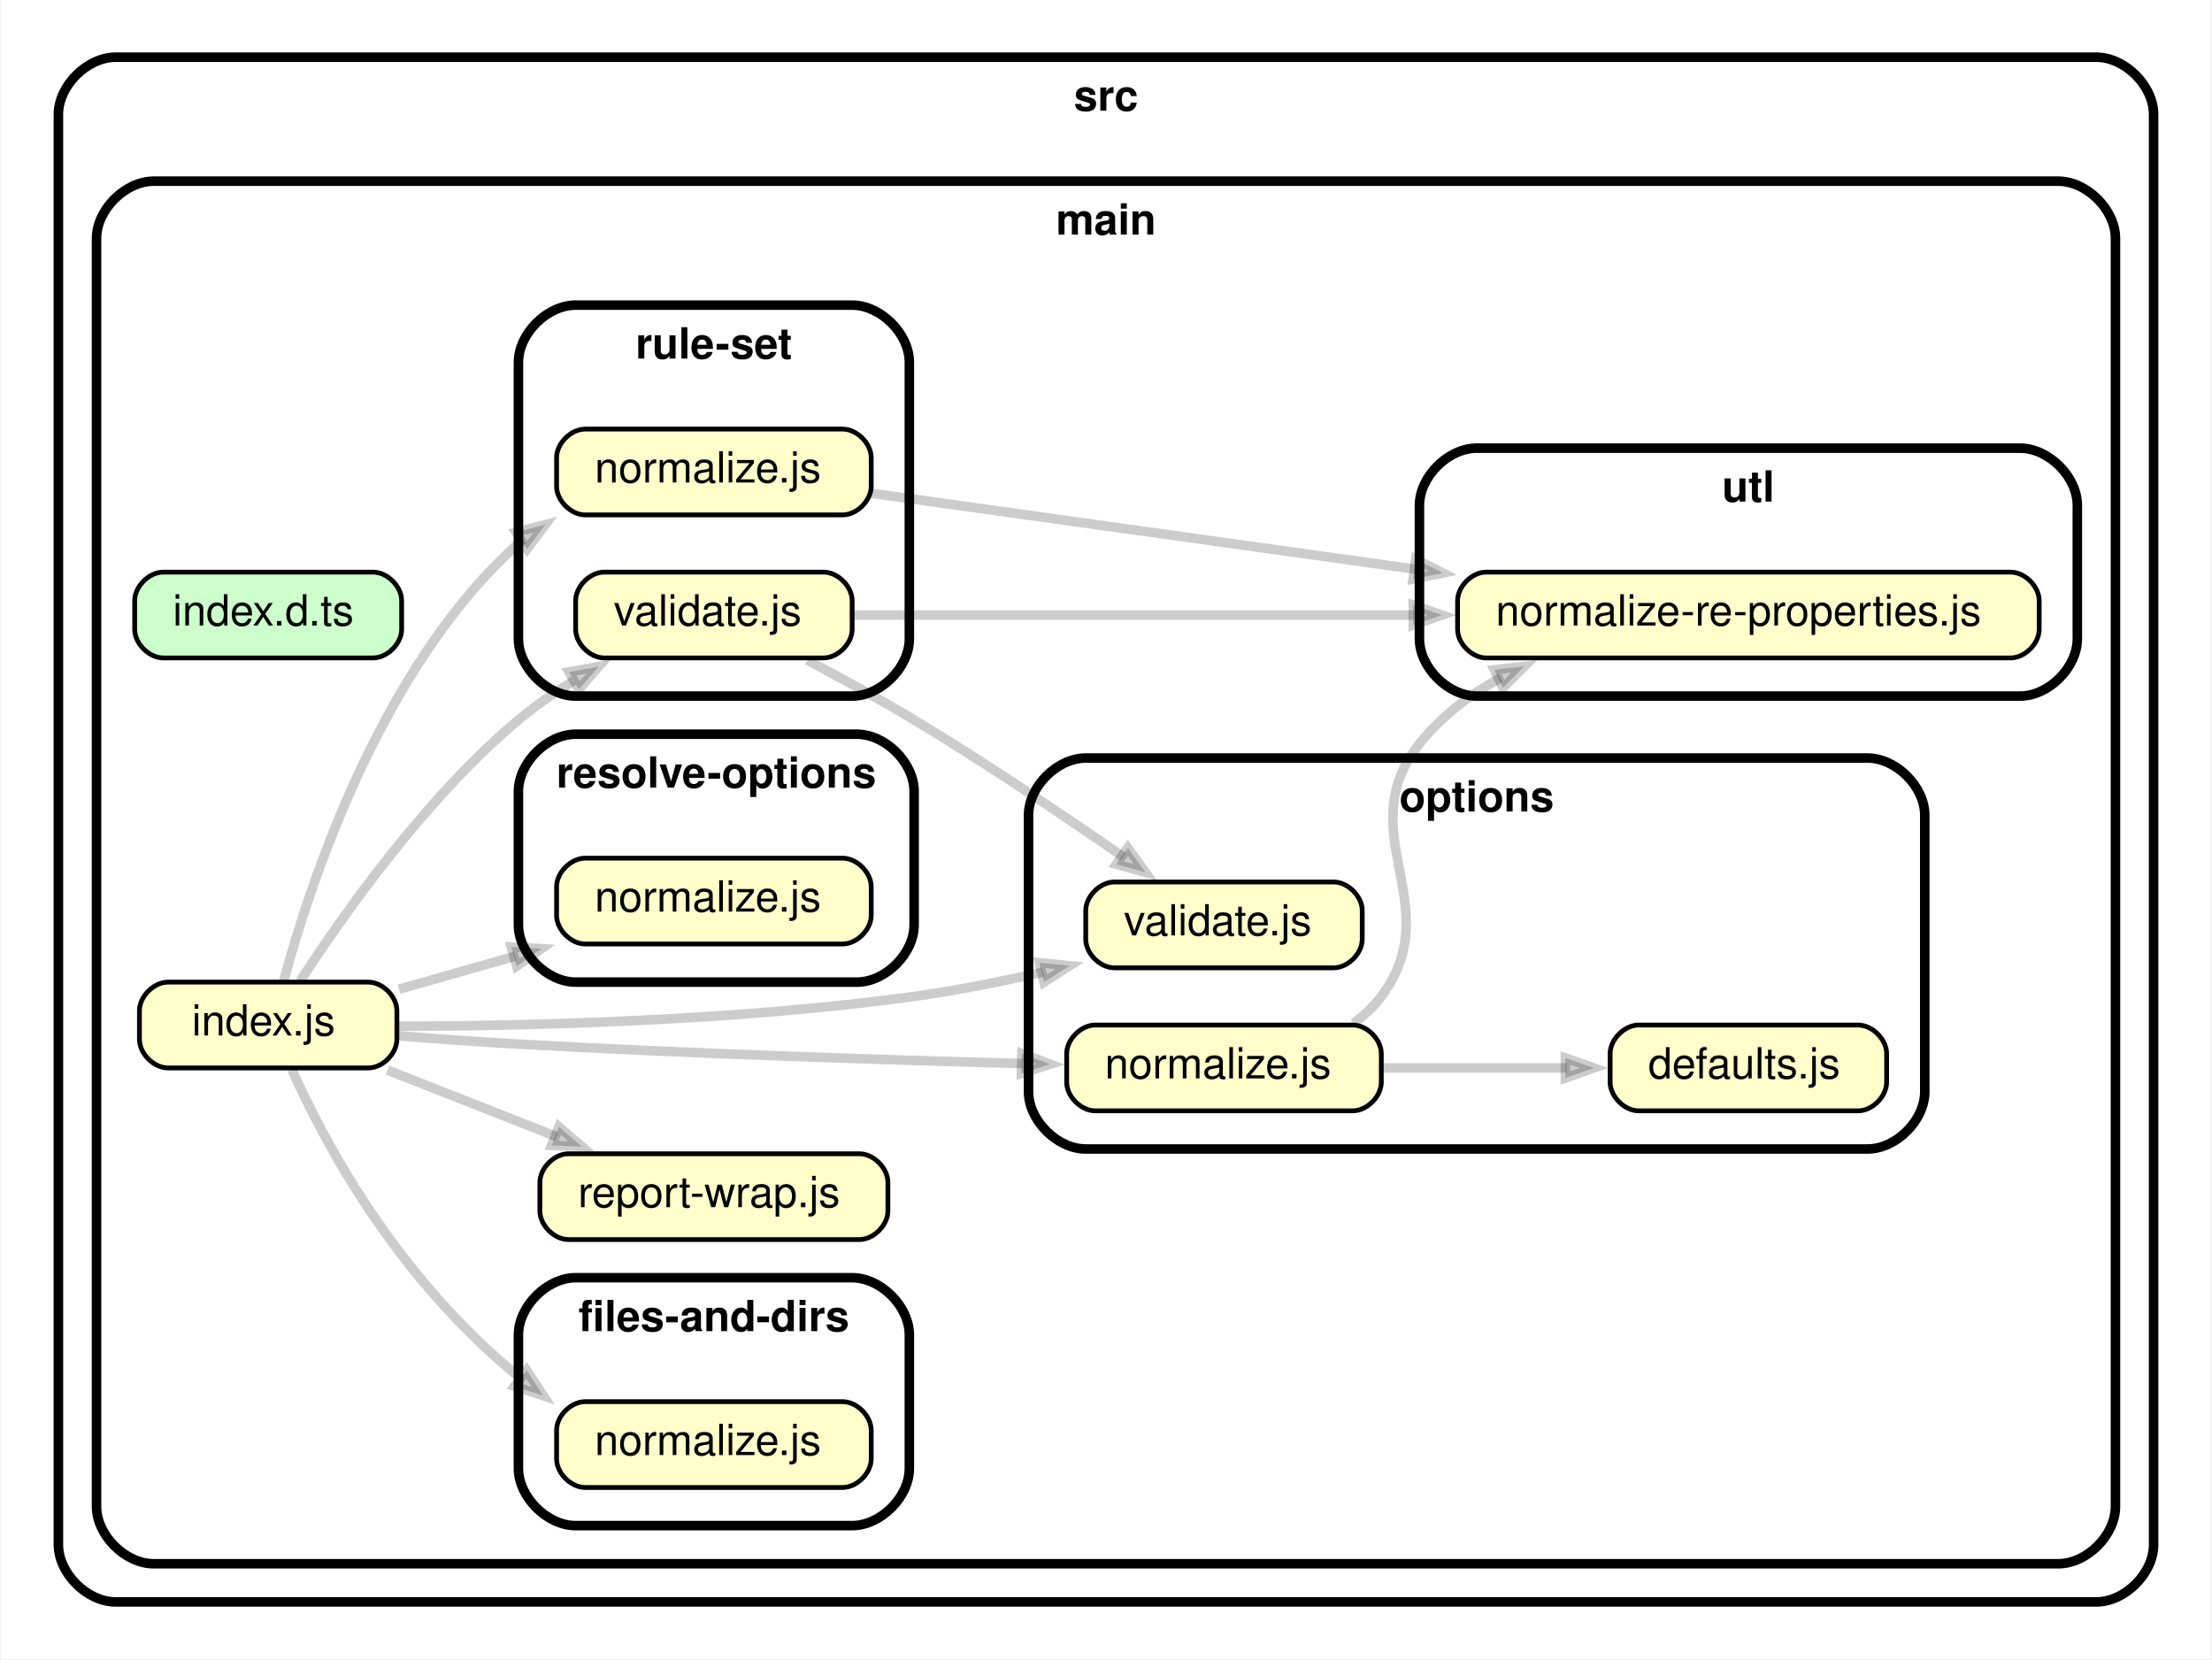
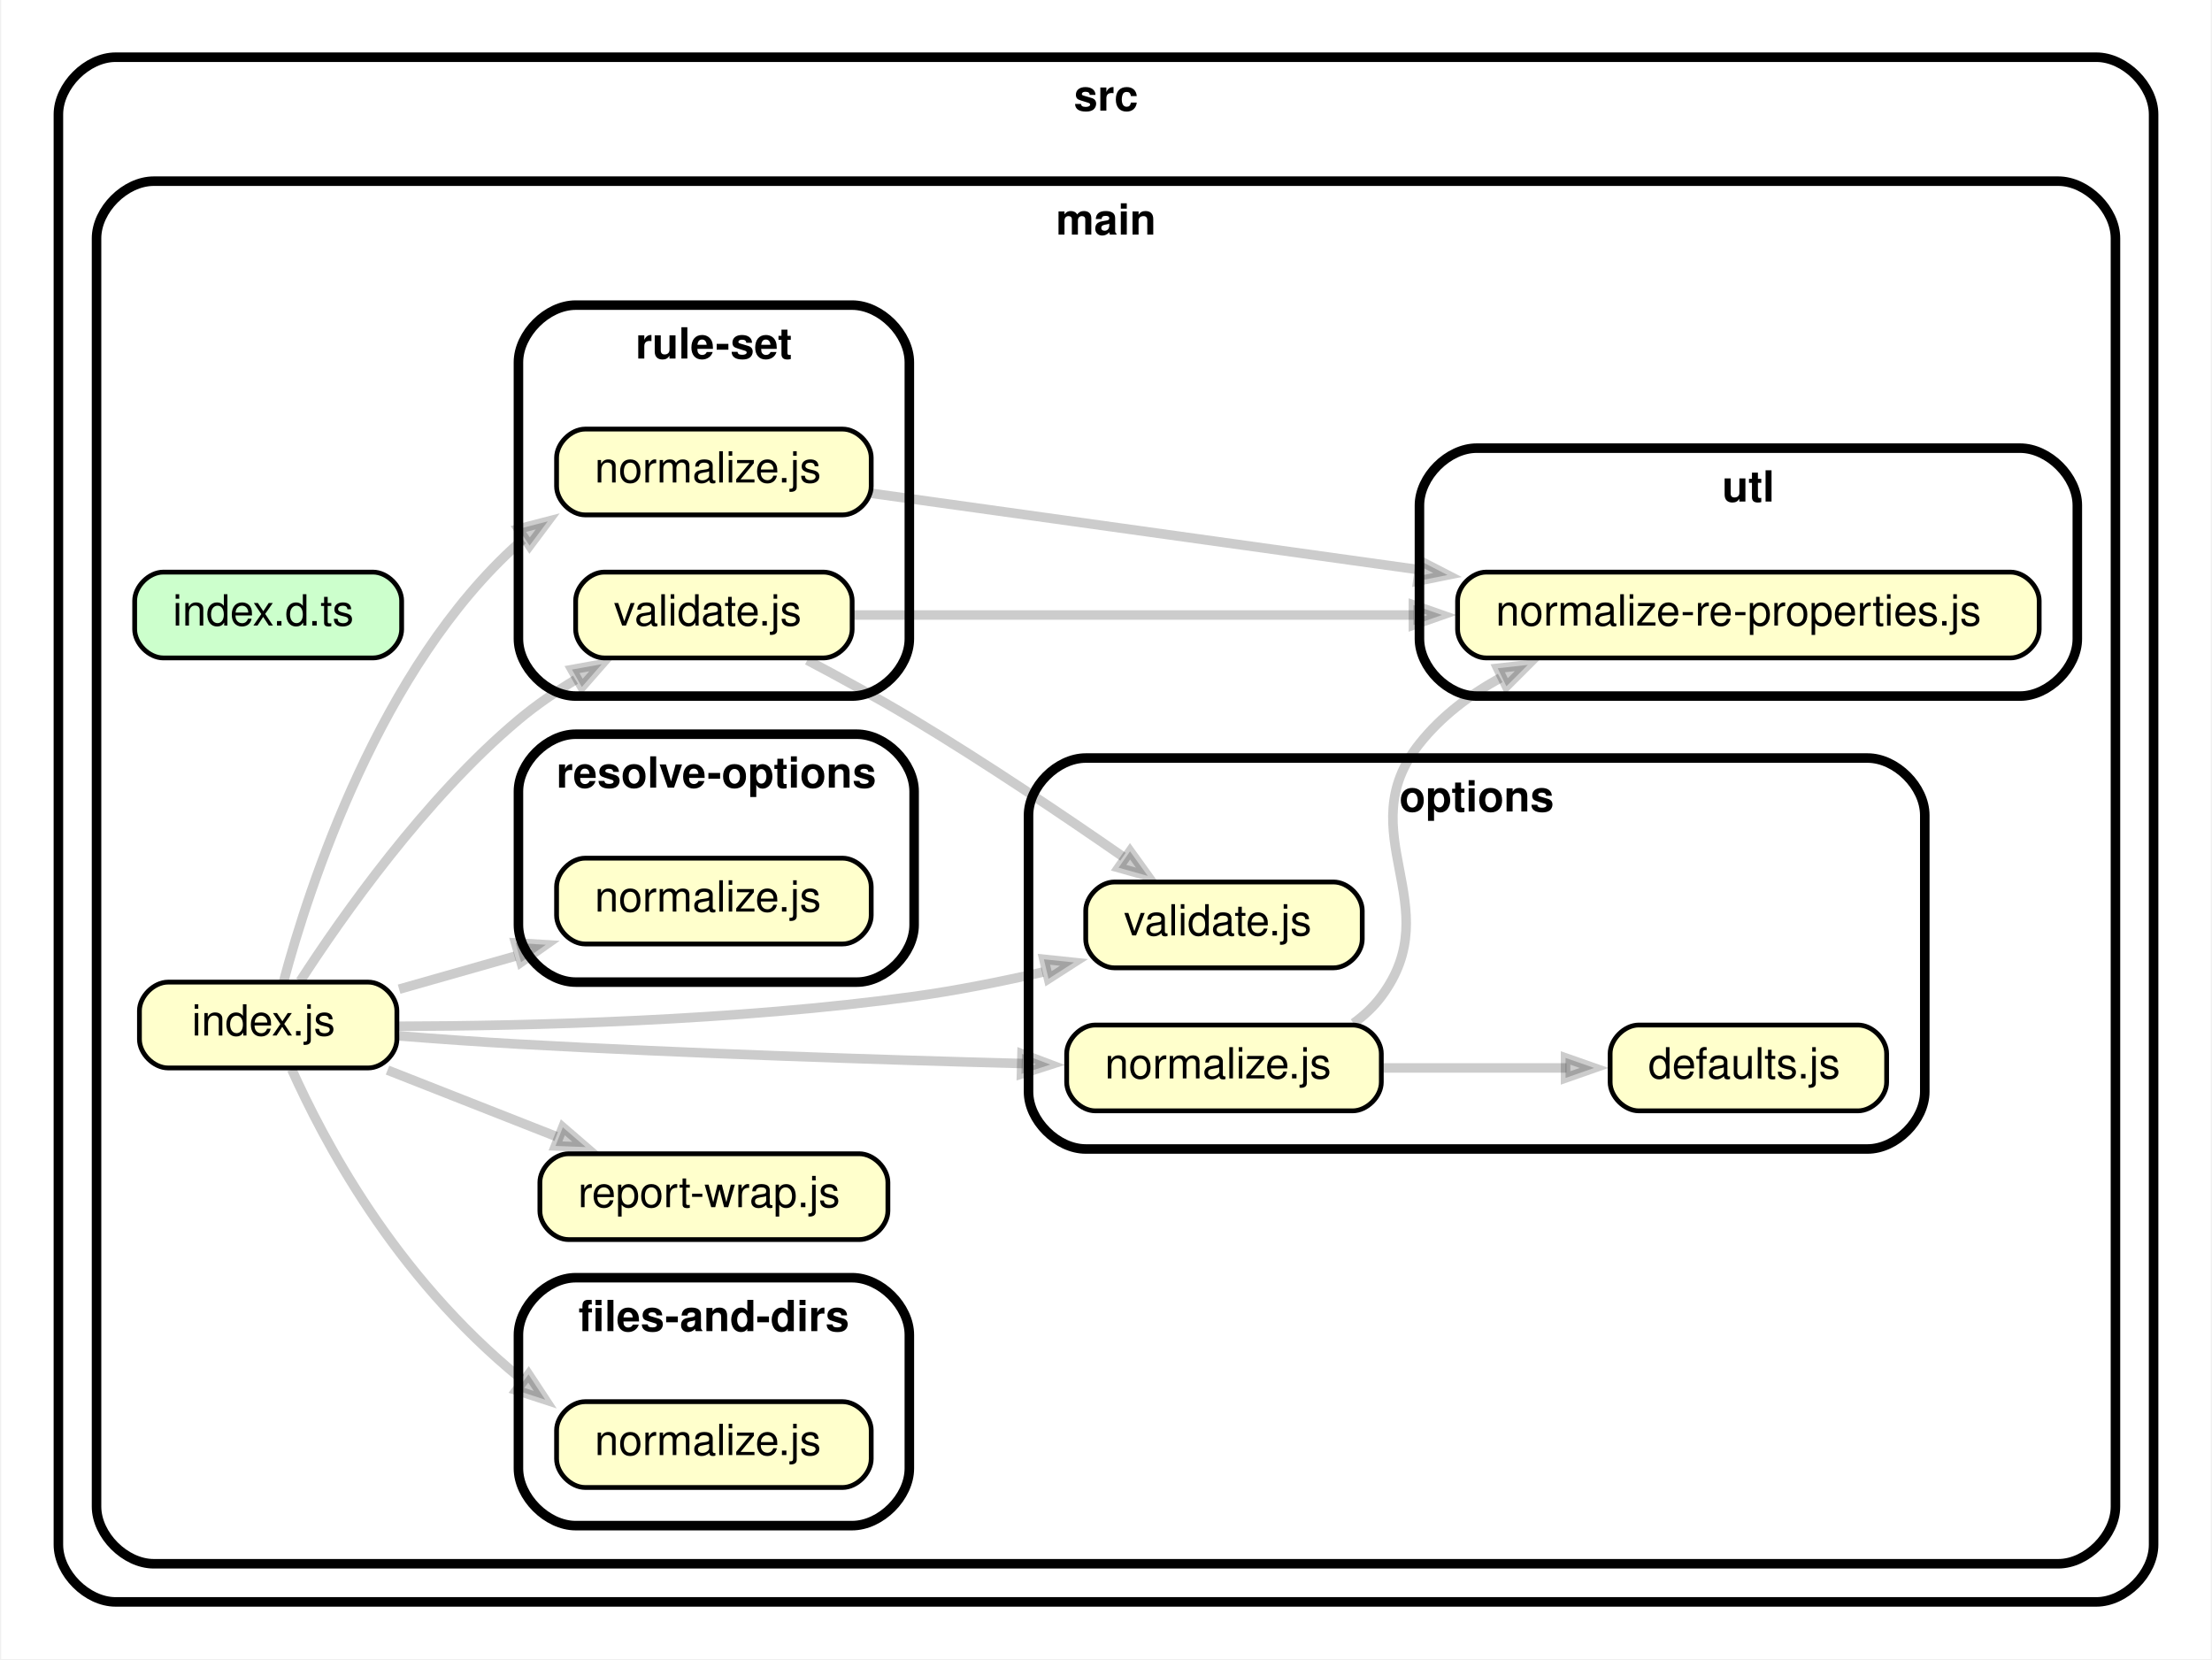
<svg xmlns="http://www.w3.org/2000/svg" xmlns:xlink="http://www.w3.org/1999/xlink" width="464pt" height="348pt" viewBox="0.00 0.00 463.50 348.00">
  <g id="graph0" class="graph" transform="scale(1 1) rotate(0) translate(4 344)">
    <polygon fill="white" stroke="none" points="-4,4 -4,-344 459.5,-344 459.5,4 -4,4" />
    <g id="clust1" class="cluster">
      <path fill="#ffffff" stroke="black" stroke-width="2" d="M20,-8C20,-8 435.5,-8 435.5,-8 441.5,-8 447.5,-14 447.5,-20 447.5,-20 447.5,-320 447.5,-320 447.5,-326 441.5,-332 435.5,-332 435.5,-332 20,-332 20,-332 14,-332 8,-326 8,-320 8,-320 8,-20 8,-20 8,-14 14,-8 20,-8" />
      <text text-anchor="middle" x="227.75" y="-320.8" font-family="Helvetica,sans-Serif" font-weight="bold" font-size="9.00">src</text>
    </g>
    <g id="clust2" class="cluster">
      <path fill="#ffffff" stroke="black" stroke-width="2" d="M28,-16C28,-16 427.5,-16 427.5,-16 433.5,-16 439.5,-22 439.5,-28 439.5,-28 439.5,-294 439.5,-294 439.5,-300 433.5,-306 427.5,-306 427.5,-306 28,-306 28,-306 22,-306 16,-300 16,-294 16,-294 16,-28 16,-28 16,-22 22,-16 28,-16" />
      <text text-anchor="middle" x="227.75" y="-294.8" font-family="Helvetica,sans-Serif" font-weight="bold" font-size="9.00">main</text>
    </g>
    <g id="clust3" class="cluster">
      <path fill="#ffffff" stroke="black" stroke-width="2" d="M116.5,-24C116.5,-24 174.5,-24 174.5,-24 180.5,-24 186.5,-30 186.5,-36 186.5,-36 186.5,-64 186.5,-64 186.5,-70 180.5,-76 174.5,-76 174.5,-76 116.5,-76 116.5,-76 110.5,-76 104.5,-70 104.5,-64 104.5,-64 104.5,-36 104.5,-36 104.5,-30 110.5,-24 116.5,-24" />
      <text text-anchor="middle" x="145.5" y="-64.8" font-family="Helvetica,sans-Serif" font-weight="bold" font-size="9.00">files-and-dirs</text>
    </g>
    <g id="clust4" class="cluster">
      <path fill="#ffffff" stroke="black" stroke-width="2" d="M223.5,-103C223.5,-103 387.5,-103 387.5,-103 393.5,-103 399.5,-109 399.5,-115 399.5,-115 399.5,-173 399.5,-173 399.5,-179 393.5,-185 387.5,-185 387.5,-185 223.5,-185 223.5,-185 217.5,-185 211.5,-179 211.5,-173 211.5,-173 211.5,-115 211.5,-115 211.5,-109 217.5,-103 223.5,-103" />
      <text text-anchor="middle" x="305.5" y="-173.8" font-family="Helvetica,sans-Serif" font-weight="bold" font-size="9.00">options</text>
    </g>
    <g id="clust5" class="cluster">
      <path fill="#ffffff" stroke="black" stroke-width="2" d="M116.5,-138C116.5,-138 175.5,-138 175.5,-138 181.5,-138 187.5,-144 187.5,-150 187.5,-150 187.5,-178 187.5,-178 187.5,-184 181.5,-190 175.5,-190 175.5,-190 116.5,-190 116.5,-190 110.5,-190 104.5,-184 104.5,-178 104.5,-178 104.5,-150 104.5,-150 104.5,-144 110.5,-138 116.5,-138" />
      <text text-anchor="middle" x="146" y="-178.8" font-family="Helvetica,sans-Serif" font-weight="bold" font-size="9.00">resolve-options</text>
    </g>
    <g id="clust6" class="cluster">
      <path fill="#ffffff" stroke="black" stroke-width="2" d="M116.5,-198C116.5,-198 174.5,-198 174.5,-198 180.5,-198 186.5,-204 186.5,-210 186.5,-210 186.5,-268 186.5,-268 186.5,-274 180.5,-280 174.5,-280 174.5,-280 116.5,-280 116.5,-280 110.5,-280 104.5,-274 104.5,-268 104.5,-268 104.5,-210 104.5,-210 104.5,-204 110.5,-198 116.5,-198" />
      <text text-anchor="middle" x="145.5" y="-268.8" font-family="Helvetica,sans-Serif" font-weight="bold" font-size="9.00">rule-set</text>
    </g>
    <g id="clust7" class="cluster">
      <path fill="#ffffff" stroke="black" stroke-width="2" d="M305.5,-198C305.5,-198 419.5,-198 419.5,-198 425.5,-198 431.5,-204 431.5,-210 431.5,-210 431.5,-238 431.5,-238 431.5,-244 425.5,-250 419.5,-250 419.5,-250 305.5,-250 305.5,-250 299.5,-250 293.5,-244 293.5,-238 293.5,-238 293.5,-210 293.5,-210 293.5,-204 299.5,-198 305.5,-198" />
      <text text-anchor="middle" x="362.5" y="-238.8" font-family="Helvetica,sans-Serif" font-weight="bold" font-size="9.00">utl</text>
    </g>
    <g id="node1" class="node">
      <g id="a_node1">
        <a xlink:href="src/main/files-and-dirs/normalize.js" xlink:title="normalize.js">
          <path fill="#ffffcc" stroke="black" d="M172.5,-50C172.5,-50 118.5,-50 118.5,-50 115.5,-50 112.5,-47 112.5,-44 112.5,-44 112.5,-38 112.5,-38 112.5,-35 115.5,-32 118.5,-32 118.5,-32 172.5,-32 172.5,-32 175.5,-32 178.5,-35 178.5,-38 178.5,-38 178.5,-44 178.5,-44 178.5,-47 175.5,-50 172.5,-50" />
          <text text-anchor="start" x="120.5" y="-38.8" font-family="Helvetica,sans-Serif" font-size="9.00">normalize.js</text>
        </a>
      </g>
    </g>
    <g id="node2" class="node">
      <g id="a_node2">
        <a xlink:href="src/main/index.d.ts" xlink:title="index.d.ts">
          <path fill="#ccffcc" stroke="black" d="M74,-224C74,-224 30,-224 30,-224 27,-224 24,-221 24,-218 24,-218 24,-212 24,-212 24,-209 27,-206 30,-206 30,-206 74,-206 74,-206 77,-206 80,-209 80,-212 80,-212 80,-218 80,-218 80,-221 77,-224 74,-224" />
          <text text-anchor="start" x="32" y="-212.8" font-family="Helvetica,sans-Serif" font-size="9.00">index.d.ts</text>
        </a>
      </g>
    </g>
    <g id="node3" class="node">
      <g id="a_node3">
        <a xlink:href="src/main/index.js" xlink:title="index.js">
          <path fill="#ffffcc" stroke="black" d="M73,-138C73,-138 31,-138 31,-138 28,-138 25,-135 25,-132 25,-132 25,-126 25,-126 25,-123 28,-120 31,-120 31,-120 73,-120 73,-120 76,-120 79,-123 79,-126 79,-126 79,-132 79,-132 79,-135 76,-138 73,-138" />
          <text text-anchor="start" x="36" y="-126.8" font-family="Helvetica,sans-Serif" font-size="9.00">index.js</text>
        </a>
      </g>
    </g>
    <g id="edge1" class="edge">
      <path fill="none" stroke="#000000" stroke-width="2" stroke-opacity="0.2" d="M56.94,-119.7C63.53,-105.12 78.17,-76.69 105.03,-54.82" />
-       <polygon fill="#000000" fill-opacity="0.2" stroke="#000000" stroke-width="2" stroke-opacity="0.2" points="106.22,-56.56 109.71,-51.25 103.67,-53.22 106.22,-56.56" />
+       <polygon fill="#000000" fill-opacity="0.2" stroke="#000000" stroke-width="2" stroke-opacity="0.2" points="106.62,-55.72 110.12,-50.41 104.08,-52.38 106.62,-55.72" />
    </g>
    <g id="node4" class="node">
      <g id="a_node4">
        <a xlink:href="src/main/options/normalize.js" xlink:title="normalize.js">
          <path fill="#ffffcc" stroke="black" d="M279.5,-129C279.5,-129 225.5,-129 225.5,-129 222.5,-129 219.5,-126 219.5,-123 219.5,-123 219.5,-117 219.5,-117 219.5,-114 222.5,-111 225.5,-111 225.5,-111 279.5,-111 279.5,-111 282.5,-111 285.5,-114 285.5,-117 285.5,-117 285.5,-123 285.5,-123 285.5,-126 282.5,-129 279.5,-129" />
          <text text-anchor="start" x="227.5" y="-117.8" font-family="Helvetica,sans-Serif" font-size="9.00">normalize.js</text>
        </a>
      </g>
    </g>
    <g id="edge2" class="edge">
      <path fill="none" stroke="#000000" stroke-width="2" stroke-opacity="0.2" d="M79.45,-126.72C87.49,-126.09 96.35,-125.45 104.5,-125 140.2,-123.01 180.82,-121.7 210.3,-120.92" />
-       <polygon fill="#000000" fill-opacity="0.2" stroke="#000000" stroke-width="2" stroke-opacity="0.2" points="210.11,-123.03 216.05,-120.78 210,-118.83 210.11,-123.03" />
+       <polygon fill="#000000" fill-opacity="0.2" stroke="#000000" stroke-width="2" stroke-opacity="0.2" points="210.13,-122.95 216.08,-120.7 210.02,-118.75 210.13,-122.95" />
    </g>
    <g id="node5" class="node">
      <g id="a_node5">
        <a xlink:href="src/main/options/validate.js" xlink:title="validate.js">
          <path fill="#ffffcc" stroke="black" d="M275.5,-159C275.5,-159 229.5,-159 229.5,-159 226.5,-159 223.5,-156 223.5,-153 223.5,-153 223.5,-147 223.5,-147 223.5,-144 226.5,-141 229.5,-141 229.5,-141 275.5,-141 275.5,-141 278.5,-141 281.5,-144 281.5,-147 281.5,-147 281.5,-153 281.5,-153 281.5,-156 278.5,-159 275.5,-159" />
          <text text-anchor="start" x="231.5" y="-147.8" font-family="Helvetica,sans-Serif" font-size="9.00">validate.js</text>
        </a>
      </g>
    </g>
    <g id="edge3" class="edge">
      <path fill="none" stroke="#000000" stroke-width="2" stroke-opacity="0.2" d="M79.42,-128.74C106.64,-128.8 150.22,-129.85 187.5,-135 196.32,-136.22 205.7,-138.09 214.49,-140.1" />
-       <polygon fill="#000000" fill-opacity="0.2" stroke="#000000" stroke-width="2" stroke-opacity="0.2" points="213.77,-142.08 220.1,-141.43 214.75,-138 213.77,-142.08" />
+       <polygon fill="#000000" fill-opacity="0.2" stroke="#000000" stroke-width="2" stroke-opacity="0.2" points="214.72,-142.79 221.04,-142.13 215.69,-138.7 214.72,-142.79" />
    </g>
    <g id="node6" class="node">
      <g id="a_node6">
        <a xlink:href="src/main/report-wrap.js" xlink:title="report-wrap.js">
          <path fill="#ffffcc" stroke="black" d="M176,-102C176,-102 115,-102 115,-102 112,-102 109,-99 109,-96 109,-96 109,-90 109,-90 109,-87 112,-84 115,-84 115,-84 176,-84 176,-84 179,-84 182,-87 182,-90 182,-90 182,-96 182,-96 182,-99 179,-102 176,-102" />
          <text text-anchor="start" x="117" y="-90.8" font-family="Helvetica,sans-Serif" font-size="9.00">report-wrap.js</text>
        </a>
      </g>
    </g>
    <g id="edge4" class="edge">
      <path fill="none" stroke="#000000" stroke-width="2" stroke-opacity="0.2" d="M77.04,-119.54C87.86,-115.28 100.79,-110.2 112.43,-105.62" />
-       <polygon fill="#000000" fill-opacity="0.2" stroke="#000000" stroke-width="2" stroke-opacity="0.2" points="112.99,-107.65 117.8,-103.5 111.45,-103.75 112.99,-107.65" />
+       <polygon fill="#000000" fill-opacity="0.2" stroke="#000000" stroke-width="2" stroke-opacity="0.2" points="113.81,-107.55 118.62,-103.4 112.27,-103.64 113.81,-107.55" />
    </g>
    <g id="node7" class="node">
      <g id="a_node7">
        <a xlink:href="src/main/resolve-options/normalize.js" xlink:title="normalize.js">
          <path fill="#ffffcc" stroke="black" d="M172.5,-164C172.5,-164 118.5,-164 118.5,-164 115.5,-164 112.5,-161 112.5,-158 112.5,-158 112.5,-152 112.5,-152 112.5,-149 115.5,-146 118.5,-146 118.5,-146 172.5,-146 172.5,-146 175.5,-146 178.5,-149 178.5,-152 178.5,-152 178.5,-158 178.5,-158 178.5,-161 175.5,-164 172.5,-164" />
          <text text-anchor="start" x="120.5" y="-152.8" font-family="Helvetica,sans-Serif" font-size="9.00">normalize.js</text>
        </a>
      </g>
    </g>
    <g id="edge5" class="edge">
      <path fill="none" stroke="#000000" stroke-width="2" stroke-opacity="0.2" d="M79.47,-136.52C87.07,-138.68 95.53,-141.09 103.78,-143.43" />
-       <polygon fill="#000000" fill-opacity="0.2" stroke="#000000" stroke-width="2" stroke-opacity="0.2" points="102.99,-145.39 109.34,-145.01 104.14,-141.35 102.99,-145.39" />
+       <polygon fill="#000000" fill-opacity="0.2" stroke="#000000" stroke-width="2" stroke-opacity="0.2" points="103.91,-146.22 110.25,-145.84 105.05,-142.18 103.91,-146.22" />
    </g>
    <g id="node8" class="node">
      <g id="a_node8">
        <a xlink:href="src/main/rule-set/normalize.js" xlink:title="normalize.js">
          <path fill="#ffffcc" stroke="black" d="M172.5,-254C172.5,-254 118.5,-254 118.5,-254 115.5,-254 112.5,-251 112.5,-248 112.5,-248 112.5,-242 112.5,-242 112.5,-239 115.5,-236 118.5,-236 118.5,-236 172.5,-236 172.5,-236 175.5,-236 178.5,-239 178.5,-242 178.5,-242 178.5,-248 178.5,-248 178.5,-251 175.5,-254 172.5,-254" />
          <text text-anchor="start" x="120.5" y="-242.8" font-family="Helvetica,sans-Serif" font-size="9.00">normalize.js</text>
        </a>
      </g>
    </g>
    <g id="edge6" class="edge">
      <path fill="none" stroke="#000000" stroke-width="2" stroke-opacity="0.2" d="M55.26,-138.21C60.52,-157.82 75.43,-204.04 104.5,-230 104.8,-230.27 105.11,-230.54 105.43,-230.8" />
-       <polygon fill="#000000" fill-opacity="0.2" stroke="#000000" stroke-width="2" stroke-opacity="0.2" points="103.98,-232.36 110.13,-233.96 106.32,-228.87 103.98,-232.36" />
+       <polygon fill="#000000" fill-opacity="0.2" stroke="#000000" stroke-width="2" stroke-opacity="0.2" points="104.49,-233.05 110.65,-234.65 106.84,-229.56 104.49,-233.05" />
    </g>
    <g id="node9" class="node">
      <g id="a_node9">
        <a xlink:href="src/main/rule-set/validate.js" xlink:title="validate.js">
          <path fill="#ffffcc" stroke="black" d="M168.5,-224C168.5,-224 122.5,-224 122.5,-224 119.5,-224 116.5,-221 116.5,-218 116.5,-218 116.5,-212 116.5,-212 116.5,-209 119.5,-206 122.5,-206 122.5,-206 168.5,-206 168.5,-206 171.5,-206 174.5,-209 174.5,-212 174.5,-212 174.5,-218 174.5,-218 174.5,-221 171.5,-224 168.5,-224" />
          <text text-anchor="start" x="124.5" y="-212.8" font-family="Helvetica,sans-Serif" font-size="9.00">validate.js</text>
        </a>
      </g>
    </g>
    <g id="edge7" class="edge">
-       <path fill="none" stroke="#000000" stroke-width="2" stroke-opacity="0.2" d="M58.72,-138.21C67.36,-151.56 84.83,-176.5 104.5,-193 108.05,-195.98 112.07,-198.75 116.15,-201.24" />
-       <polygon fill="#000000" fill-opacity="0.2" stroke="#000000" stroke-width="2" stroke-opacity="0.2" points="115.1,-203.06 121.35,-204.2 117.18,-199.41 115.1,-203.06" />
+       <path fill="none" stroke="#000000" stroke-width="2" stroke-opacity="0.2" d="M58.72,-138.21C67.36,-151.56 84.83,-176.5 104.5,-193 108.14,-196.06 112.28,-198.89 116.47,-201.43" />
+       <polygon fill="#000000" fill-opacity="0.2" stroke="#000000" stroke-width="2" stroke-opacity="0.2" points="115.73,-203.56 121.99,-204.69 117.8,-199.91 115.73,-203.56" />
    </g>
    <g id="node10" class="node">
      <g id="a_node10">
        <a xlink:href="src/main/options/defaults.js" xlink:title="defaults.js">
          <path fill="#ffffcc" stroke="black" d="M385.5,-129C385.5,-129 339.5,-129 339.5,-129 336.5,-129 333.5,-126 333.5,-123 333.5,-123 333.5,-117 333.5,-117 333.5,-114 336.5,-111 339.5,-111 339.5,-111 385.5,-111 385.5,-111 388.5,-111 391.5,-114 391.5,-117 391.5,-117 391.5,-123 391.5,-123 391.5,-126 388.5,-129 385.5,-129" />
          <text text-anchor="start" x="341.5" y="-117.8" font-family="Helvetica,sans-Serif" font-size="9.00">defaults.js</text>
        </a>
      </g>
    </g>
    <g id="edge9" class="edge">
      <path fill="none" stroke="#000000" stroke-width="2" stroke-opacity="0.2" d="M285.9,-120C298,-120 311.83,-120 324.33,-120" />
-       <polygon fill="#000000" fill-opacity="0.2" stroke="#000000" stroke-width="2" stroke-opacity="0.2" points="324.12,-122.1 330.12,-120 324.12,-117.9 324.12,-122.1" />
+       <polygon fill="#000000" fill-opacity="0.2" stroke="#000000" stroke-width="2" stroke-opacity="0.2" points="324.15,-122.1 330.15,-120 324.15,-117.9 324.15,-122.1" />
    </g>
    <g id="node11" class="node">
      <g id="a_node11">
        <a xlink:href="src/main/utl/normalize-re-properties.js" xlink:title="normalize-re-properties.js">
          <path fill="#ffffcc" stroke="black" d="M417.5,-224C417.5,-224 307.5,-224 307.5,-224 304.5,-224 301.5,-221 301.5,-218 301.5,-218 301.5,-212 301.5,-212 301.5,-209 304.5,-206 307.5,-206 307.5,-206 417.5,-206 417.5,-206 420.5,-206 423.5,-209 423.5,-212 423.5,-212 423.5,-218 423.5,-218 423.5,-221 420.5,-224 417.5,-224" />
          <text text-anchor="start" x="309.5" y="-212.8" font-family="Helvetica,sans-Serif" font-size="9.00">normalize-re-properties.js</text>
        </a>
      </g>
    </g>
    <g id="edge8" class="edge">
      <path fill="none" stroke="#000000" stroke-width="2" stroke-opacity="0.2" d="M279.67,-129.37C281.88,-130.97 283.89,-132.84 285.5,-135 299.75,-154.09 278.68,-169.35 293.5,-188 298.04,-193.72 303.98,-198.23 310.44,-201.79" />
-       <polygon fill="#000000" fill-opacity="0.2" stroke="#000000" stroke-width="2" stroke-opacity="0.2" points="309.19,-203.52 315.51,-204.23 311.01,-199.73 309.19,-203.52" />
+       <polygon fill="#000000" fill-opacity="0.2" stroke="#000000" stroke-width="2" stroke-opacity="0.2" points="309.92,-203.83 316.23,-204.54 311.74,-200.05 309.92,-203.83" />
    </g>
    <g id="edge10" class="edge">
      <path fill="none" stroke="#000000" stroke-width="2" stroke-opacity="0.2" d="M178.69,-240.51C208.75,-236.31 254.59,-229.92 292.85,-224.58" />
-       <polygon fill="#000000" fill-opacity="0.2" stroke="#000000" stroke-width="2" stroke-opacity="0.2" points="292.74,-226.71 298.39,-223.81 292.16,-222.55 292.74,-226.71" />
+       <polygon fill="#000000" fill-opacity="0.2" stroke="#000000" stroke-width="2" stroke-opacity="0.2" points="293.74,-226.3 299.39,-223.39 293.16,-222.14 293.74,-226.3" />
    </g>
    <g id="edge11" class="edge">
      <path fill="none" stroke="#000000" stroke-width="2" stroke-opacity="0.2" d="M165.09,-205.53C172.19,-201.78 180.3,-197.33 187.5,-193 202.5,-183.96 218.89,-172.93 231.32,-164.3" />
-       <polygon fill="#000000" fill-opacity="0.2" stroke="#000000" stroke-width="2" stroke-opacity="0.2" points="232.31,-166.18 236.03,-161.02 229.91,-162.73 232.31,-166.18" />
+       <polygon fill="#000000" fill-opacity="0.2" stroke="#000000" stroke-width="2" stroke-opacity="0.2" points="232.79,-165.44 236.51,-160.28 230.39,-162 232.79,-165.44" />
    </g>
    <g id="edge12" class="edge">
      <path fill="none" stroke="#000000" stroke-width="2" stroke-opacity="0.2" d="M174.61,-215C204.34,-215 252.39,-215 292.32,-215" />
-       <polygon fill="#000000" fill-opacity="0.2" stroke="#000000" stroke-width="2" stroke-opacity="0.2" points="292.2,-217.1 298.2,-215 292.2,-212.9 292.2,-217.1" />
+       <polygon fill="#000000" fill-opacity="0.2" stroke="#000000" stroke-width="2" stroke-opacity="0.2" points="292.23,-217.1 298.23,-215 292.23,-212.9 292.23,-217.1" />
    </g>
  </g>
</svg>
